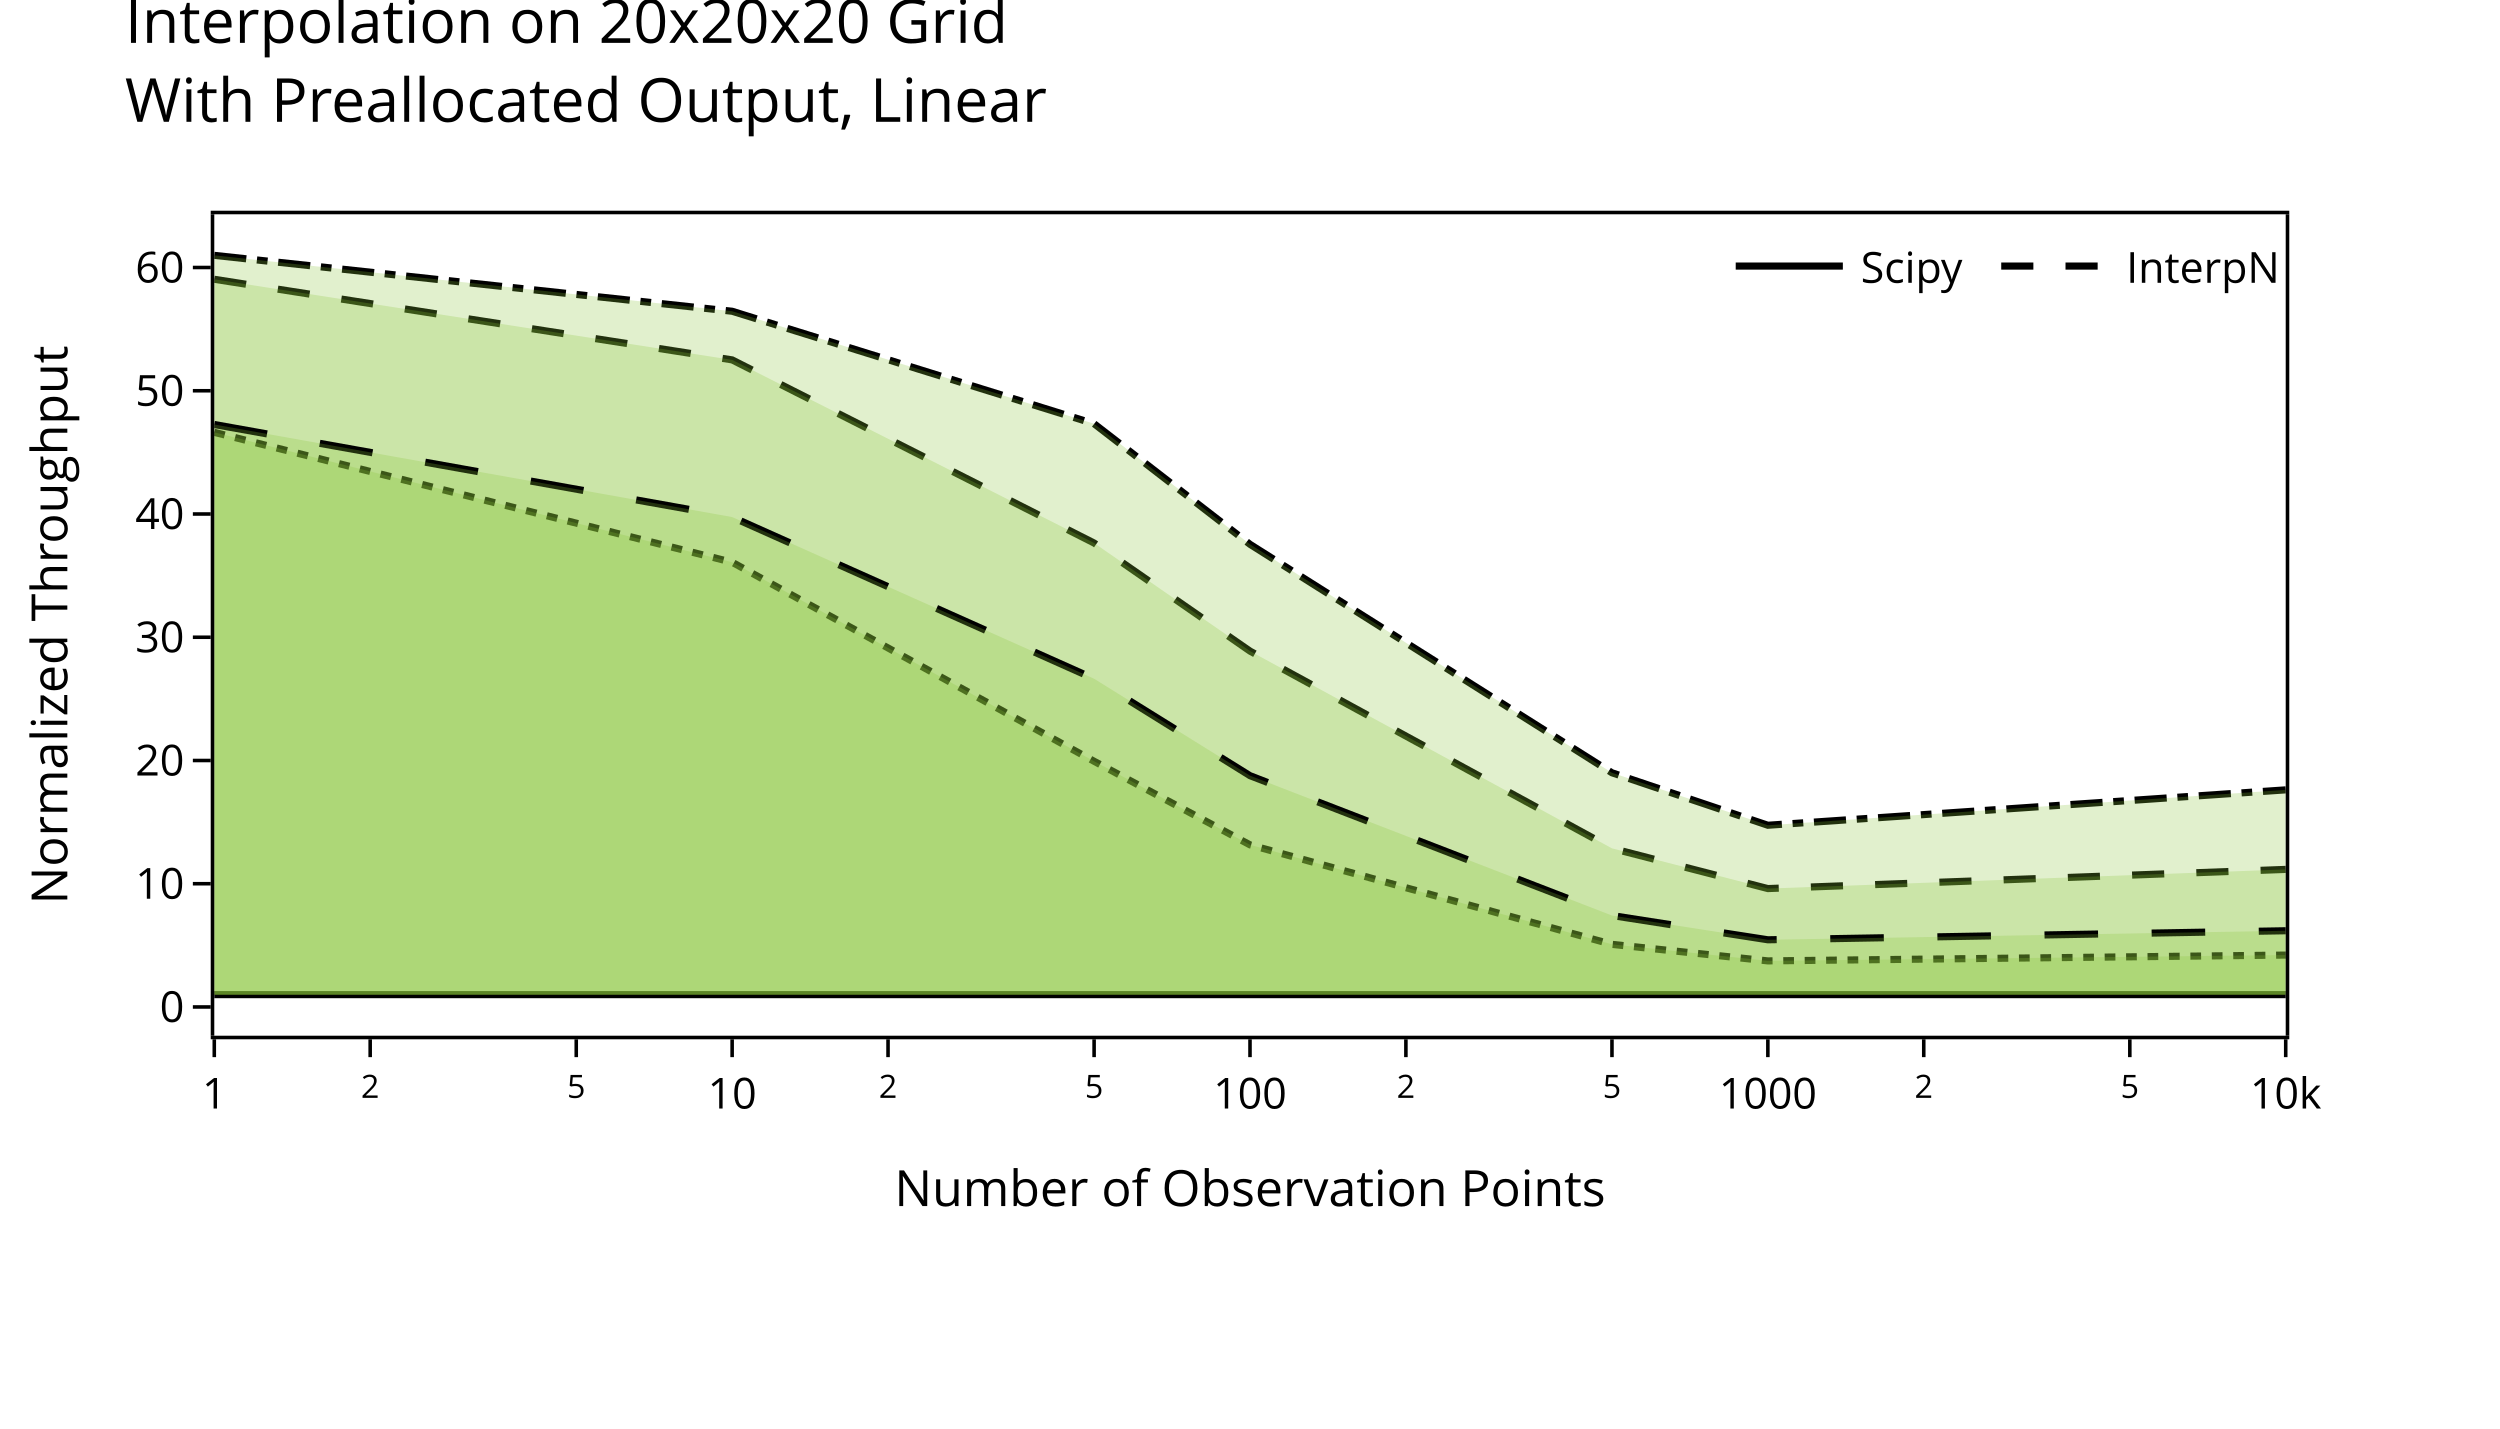
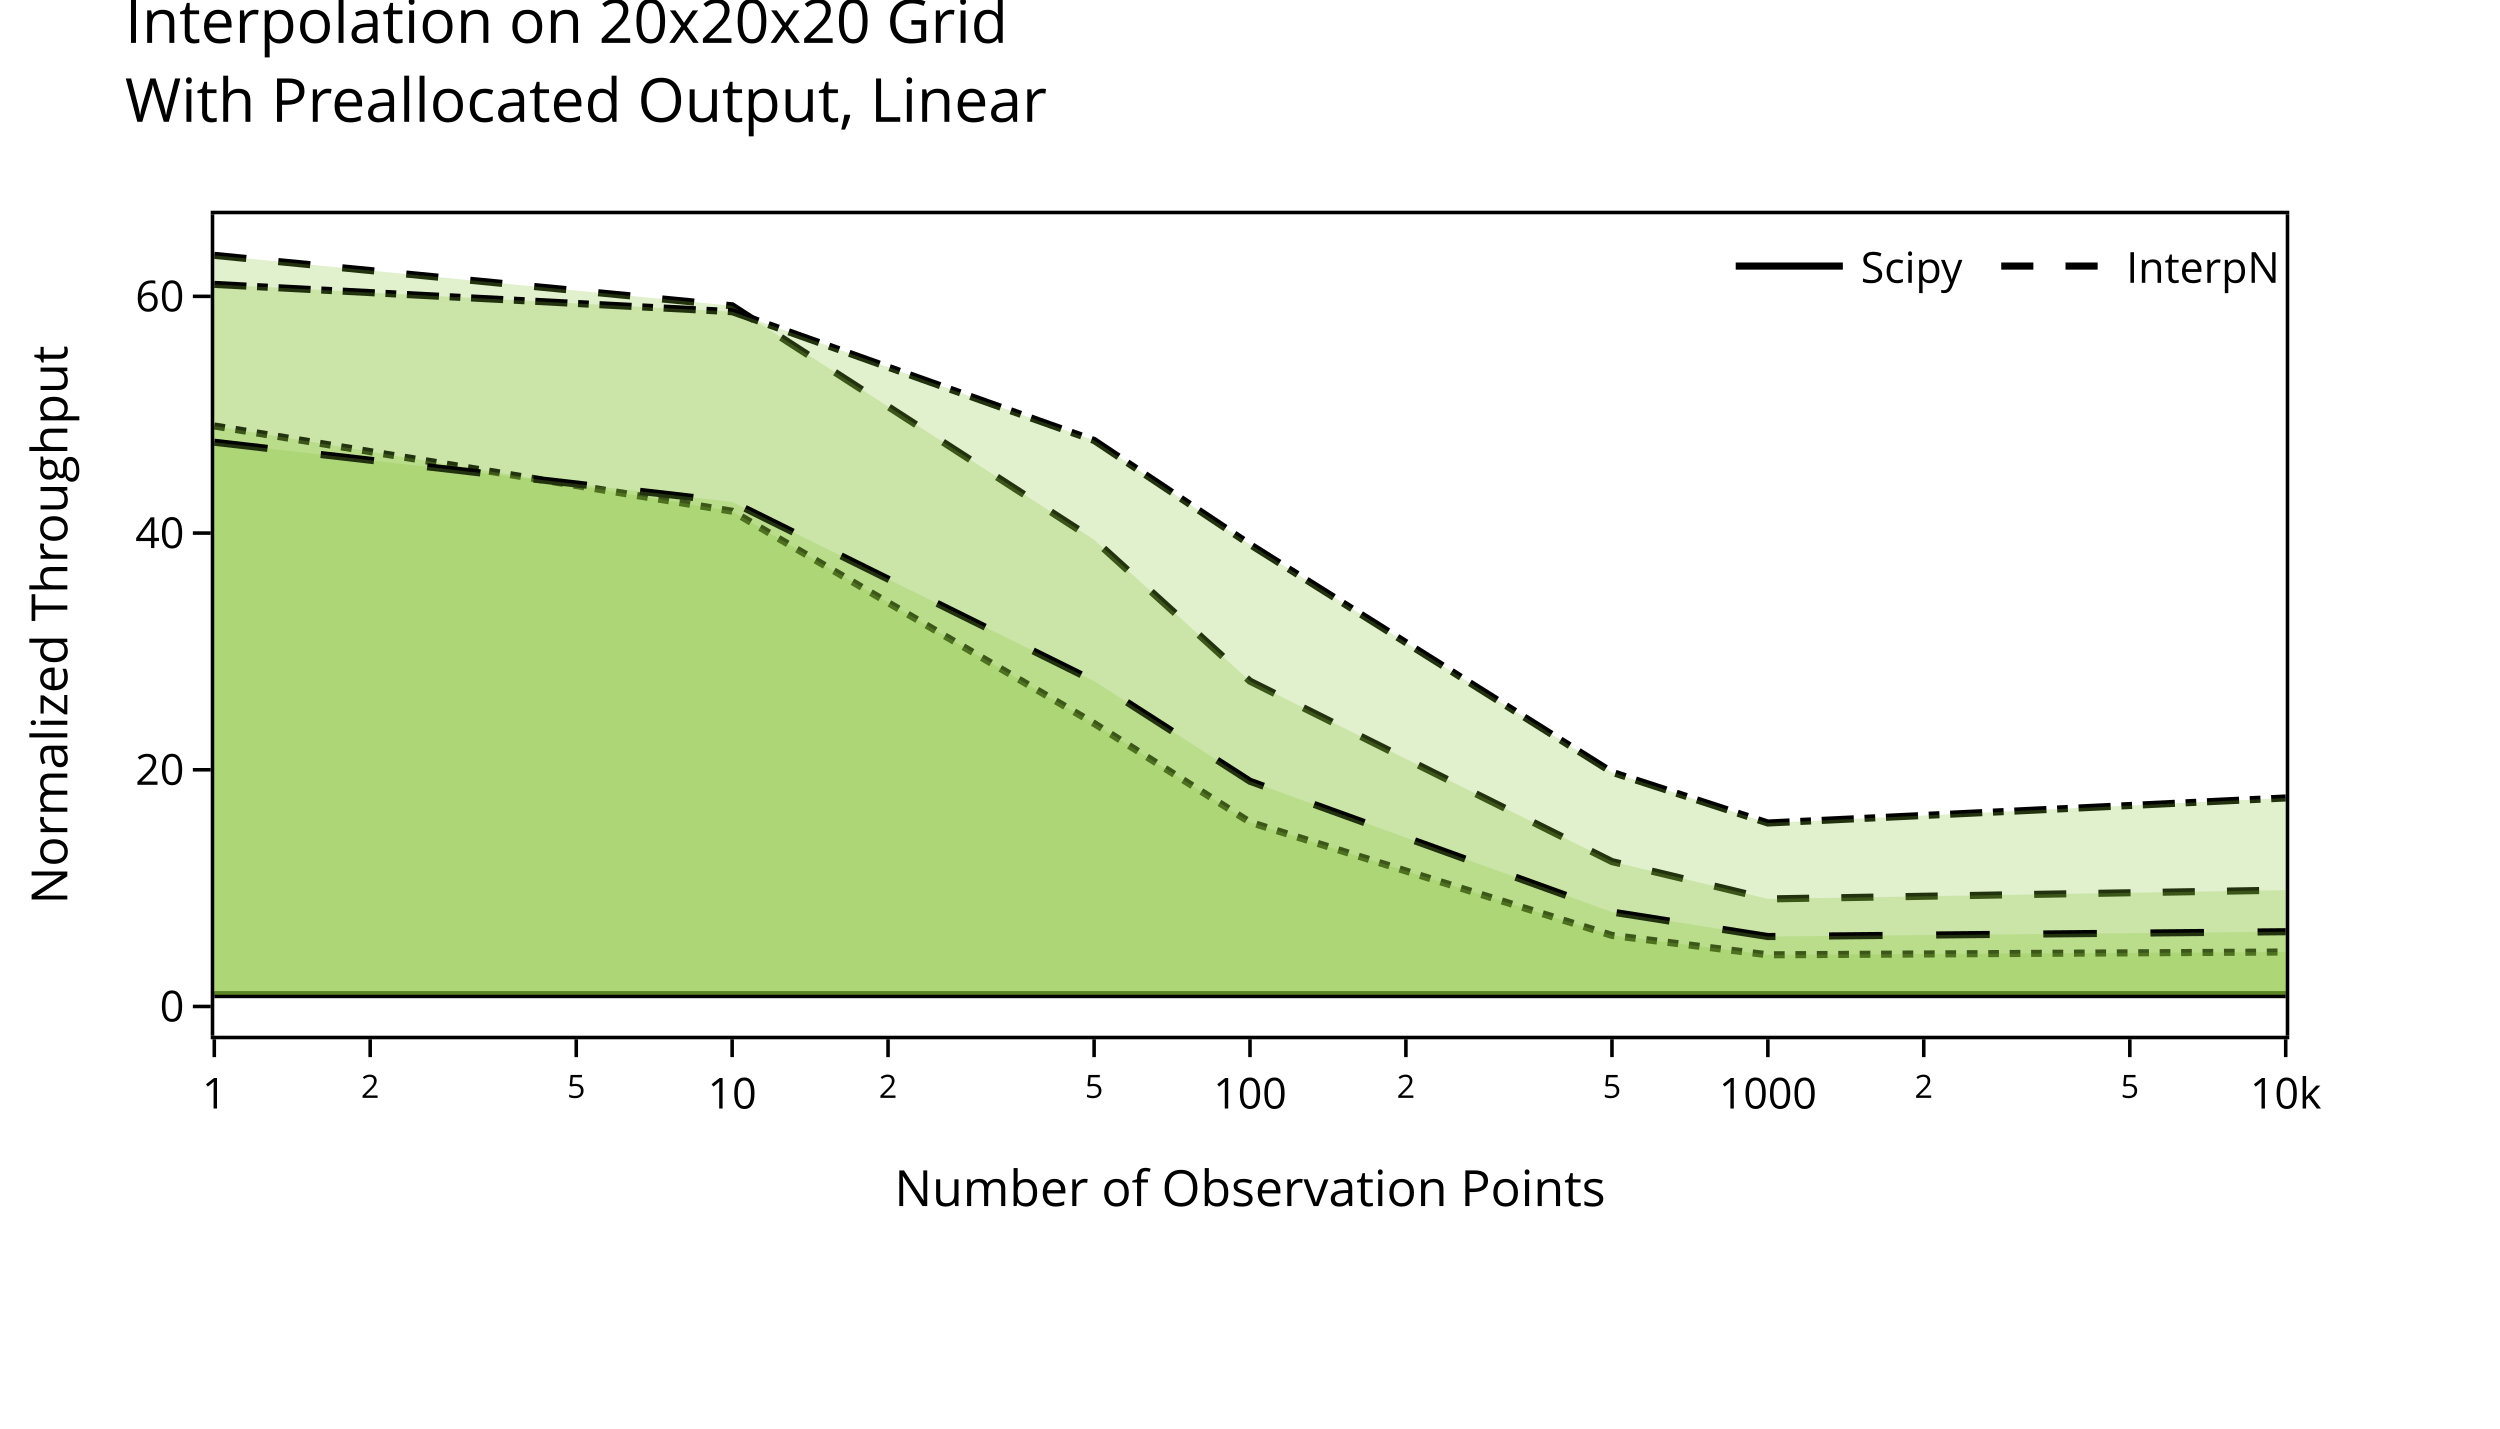
<svg xmlns="http://www.w3.org/2000/svg" class="main-svg" width="700" height="400" style="" viewBox="0 0 700 400">
  <rect x="0" y="0" width="700" height="400" style="fill: rgb(0, 0, 0); fill-opacity: 0;" />
-   <defs id="defs-2c59ed">
+   <defs id="defs-e33399">
    <g class="clips">
-       <clipPath id="clip2c59edxyplot" class="plotclip">
+       <clipPath id="clipe33399xyplot" class="plotclip">
        <rect width="580" height="230" />
      </clipPath>
-       <clipPath class="axesclip" id="clip2c59edx">
+       <clipPath class="axesclip" id="clipe33399x">
        <rect x="60" y="0" width="580" height="400" />
      </clipPath>
-       <clipPath class="axesclip" id="clip2c59edy">
+       <clipPath class="axesclip" id="clipe33399y">
        <rect x="0" y="60" width="700" height="230" />
      </clipPath>
-       <clipPath class="axesclip" id="clip2c59edxy">
+       <clipPath class="axesclip" id="clipe33399xy">
        <rect x="60" y="60" width="580" height="230" />
      </clipPath>
    </g>
    <g class="gradients" />
    <g class="patterns" />
  </defs>
  <g class="bglayer">
    <rect class="bg" x="60" y="60" width="580" height="230" style="fill: rgb(0, 0, 0); fill-opacity: 0; stroke-width: 0;" />
  </g>
  <g class="layer-below">
    <g class="imagelayer" />
    <g class="shapelayer" />
  </g>
  <g class="cartesianlayer">
    <g class="subplot xy">
      <g class="layer-subplot">
        <g class="shapelayer" />
        <g class="imagelayer" />
      </g>
      <g class="minor-gridlayer">
        <g class="x" />
        <g class="y" />
      </g>
      <g class="gridlayer">
        <g class="x" />
        <g class="y" />
      </g>
      <g class="zerolinelayer" />
      <g class="layer-between">
        <g class="shapelayer" />
        <g class="imagelayer" />
      </g>
      <path class="xlines-below" />
      <path class="ylines-below" />
      <g class="overlines-below" />
      <g class="xaxislayer-below" />
      <g class="yaxislayer-below" />
      <g class="overaxes-below" />
      <g class="overplot">
-         <g class="xy" transform="translate(60,60)" clip-path="url(#clip2c59edxyplot)">
+         <g class="xy" transform="translate(60,60)" clip-path="url(#clipe33399xyplot)">
          <g class="scatterlayer mlayer">
-             <g class="trace scatter traceb86ae7" style="stroke-miterlimit: 2; opacity: 1;">
+             <g class="trace scatter tracec6c551" style="stroke-miterlimit: 2; opacity: 1;">
              <g class="fills" />
              <g class="errorbars" />
              <g class="lines">
                <path class="js-line" d="M0,218.5L580,218.5" style="vector-effect: none; fill: none; stroke: rgb(0, 0, 0); stroke-opacity: 1; stroke-width: 2px; opacity: 1;" />
              </g>
              <g class="points" />
              <g class="text" />
            </g>
-             <g class="trace scatter tracedc1584" style="stroke-miterlimit: 2; opacity: 1;">
-               <g class="fills" />
-               <g class="errorbars" />
-               <g class="lines">
-                 <path class="js-line" d="M0,18.2L145,40.77L246.35,92.05L290,122.31L391.35,177.54L435,188.8L580,183.43" style="vector-effect: none; fill: none; stroke: rgb(0, 0, 0); stroke-opacity: 1; stroke-dasharray: 9px, 9px; stroke-width: 2px; opacity: 1;" />
-               </g>
-               <g class="points" />
-               <g class="text" />
-             </g>
-             <g class="trace scatter trace0d46cb" style="stroke-miterlimit: 2; opacity: 1;">
+             <g class="trace scatter trace7364eb" style="stroke-miterlimit: 2; opacity: 1;">
+               <g class="fills" />
+               <g class="errorbars" />
+               <g class="lines">
+                 <path class="js-line" d="M0,11.5L145,25.62L246.35,91.13L290,130.73L391.35,181.25L435,191.7L580,189.23" style="vector-effect: none; fill: none; stroke: rgb(0, 0, 0); stroke-opacity: 1; stroke-dasharray: 9px, 9px; stroke-width: 2px; opacity: 1;" />
+               </g>
+               <g class="points" />
+               <g class="text" />
+             </g>
+             <g class="trace scatter trace2c1fe1" style="stroke-miterlimit: 2; opacity: 1;">
              <g class="fills">
                <g>
-                   <path class="js-fill" d="M0,18.2L145,40.77L246.35,92.05L290,122.31L391.35,177.54L435,188.8L580,183.43L580,218.5L435,218.5L0,218.5Z" style="fill: rgb(139, 196, 59); fill-opacity: 0.25; stroke-width: 0;" />
+                   <path class="js-fill" d="M0,11.5L145,25.62L246.35,91.13L290,130.73L391.35,181.25L435,191.7L580,189.23L580,218.5L435,218.5L0,218.5Z" style="fill: rgb(139, 196, 59); fill-opacity: 0.25; stroke-width: 0;" />
                </g>
              </g>
              <g class="errorbars" />
              <g class="lines">
-                 <path class="js-line" d="M0,18.2L145,40.77L246.35,92.05L290,122.31L391.35,177.54L435,188.8L580,183.43L580,218.5L435,218.5L0,218.5" style="vector-effect: none; fill: none; stroke: rgb(0, 204, 150); stroke-opacity: 1; stroke-width: 0px; opacity: 1;" />
-               </g>
-               <g class="points" />
-               <g class="text" />
-             </g>
-             <g class="trace scatter trace9f5bbf" style="stroke-miterlimit: 2; opacity: 1;">
-               <g class="fills" />
-               <g class="errorbars" />
-               <g class="lines">
-                 <path class="js-line" d="M0,61.06L145,97.43L246.35,153.16L290,176.56L391.35,204.42L435,209.05L580,207.42" style="vector-effect: none; fill: none; stroke: rgb(0, 0, 0); stroke-opacity: 1; stroke-dasharray: 3px, 3px; stroke-width: 2px; opacity: 1;" />
-               </g>
-               <g class="points" />
-               <g class="text" />
-             </g>
-             <g class="trace scatter trace67e36e" style="stroke-miterlimit: 2; opacity: 1;">
+                 <path class="js-line" d="M0,11.5L145,25.62L246.35,91.13L290,130.73L391.35,181.25L435,191.7L580,189.23L580,218.5L435,218.5L0,218.5" style="vector-effect: none; fill: none; stroke: rgb(0, 204, 150); stroke-opacity: 1; stroke-width: 0px; opacity: 1;" />
+               </g>
+               <g class="points" />
+               <g class="text" />
+             </g>
+             <g class="trace scatter trace590c7f" style="stroke-miterlimit: 2; opacity: 1;">
+               <g class="fills" />
+               <g class="errorbars" />
+               <g class="lines">
+                 <path class="js-line" d="M0,59.27L145,83.14L246.35,142.56L290,170.23L391.35,201.91L435,207.35L580,206.56" style="vector-effect: none; fill: none; stroke: rgb(0, 0, 0); stroke-opacity: 1; stroke-dasharray: 3px, 3px; stroke-width: 2px; opacity: 1;" />
+               </g>
+               <g class="points" />
+               <g class="text" />
+             </g>
+             <g class="trace scatter trace302244" style="stroke-miterlimit: 2; opacity: 1;">
              <g class="fills">
                <g>
-                   <path class="js-fill" d="M0,61.06L145,97.43L246.35,153.16L290,176.56L391.35,204.42L435,209.05L580,207.42L580,218.5L435,218.5L0,218.5Z" style="fill: rgb(139, 196, 59); fill-opacity: 0.25; stroke-width: 0;" />
+                   <path class="js-fill" d="M0,59.27L145,83.14L246.35,142.56L290,170.23L391.35,201.91L435,207.35L580,206.56L580,218.5L435,218.5L0,218.5Z" style="fill: rgb(139, 196, 59); fill-opacity: 0.25; stroke-width: 0;" />
                </g>
              </g>
              <g class="errorbars" />
              <g class="lines">
-                 <path class="js-line" d="M0,61.06L145,97.43L246.35,153.16L290,176.56L391.35,204.42L435,209.05L580,207.42L580,218.5L435,218.5L0,218.5" style="vector-effect: none; fill: none; stroke: rgb(255, 161, 90); stroke-opacity: 1; stroke-width: 0px; opacity: 1;" />
-               </g>
-               <g class="points" />
-               <g class="text" />
-             </g>
-             <g class="trace scatter trace9ac0b3" style="stroke-miterlimit: 2; opacity: 1;">
-               <g class="fills" />
-               <g class="errorbars" />
-               <g class="lines">
-                 <path class="js-line" d="M0,11.5L145,27.15L246.35,58.65L290,92.41L391.35,156.38L435,171.07L580,161.16" style="vector-effect: none; fill: none; stroke: rgb(0, 0, 0); stroke-opacity: 1; stroke-dasharray: 9px, 3px, 3px, 3px; stroke-width: 2px; opacity: 1;" />
-               </g>
-               <g class="points" />
-               <g class="text" />
-             </g>
-             <g class="trace scatter traced6a134" style="stroke-miterlimit: 2; opacity: 1;">
+                 <path class="js-line" d="M0,59.27L145,83.14L246.35,142.56L290,170.23L391.35,201.91L435,207.35L580,206.56L580,218.5L435,218.5L0,218.5" style="vector-effect: none; fill: none; stroke: rgb(255, 161, 90); stroke-opacity: 1; stroke-width: 0px; opacity: 1;" />
+               </g>
+               <g class="points" />
+               <g class="text" />
+             </g>
+             <g class="trace scatter tracecc30d6" style="stroke-miterlimit: 2; opacity: 1;">
+               <g class="fills" />
+               <g class="errorbars" />
+               <g class="lines">
+                 <path class="js-line" d="M0,19.63L145,27.27L246.35,63.32L290,92.46L391.35,156.23L435,170.44L580,163.43" style="vector-effect: none; fill: none; stroke: rgb(0, 0, 0); stroke-opacity: 1; stroke-dasharray: 9px, 3px, 3px, 3px; stroke-width: 2px; opacity: 1;" />
+               </g>
+               <g class="points" />
+               <g class="text" />
+             </g>
+             <g class="trace scatter tracec947f3" style="stroke-miterlimit: 2; opacity: 1;">
              <g class="fills">
                <g>
-                   <path class="js-fill" d="M0,11.5L145,27.15L246.35,58.65L290,92.41L391.35,156.38L435,171.07L580,161.16L580,218.5L435,218.5L0,218.5Z" style="fill: rgb(139, 196, 59); fill-opacity: 0.25; stroke-width: 0;" />
+                   <path class="js-fill" d="M0,19.63L145,27.27L246.35,63.32L290,92.46L391.35,156.23L435,170.44L580,163.43L580,218.5L435,218.5L0,218.5Z" style="fill: rgb(139, 196, 59); fill-opacity: 0.25; stroke-width: 0;" />
                </g>
              </g>
              <g class="errorbars" />
              <g class="lines">
-                 <path class="js-line" d="M0,11.5L145,27.15L246.35,58.65L290,92.41L391.35,156.38L435,171.07L580,161.16L580,218.5L435,218.5L0,218.5" style="vector-effect: none; fill: none; stroke: rgb(255, 102, 146); stroke-opacity: 1; stroke-width: 0px; opacity: 1;" />
-               </g>
-               <g class="points" />
-               <g class="text" />
-             </g>
-             <g class="trace scatter trace1e8d21" style="stroke-miterlimit: 2; opacity: 1;">
-               <g class="fills" />
-               <g class="errorbars" />
-               <g class="lines">
-                 <path class="js-line" d="M0,58.86L145,84.78L246.35,130.05L290,157.19L391.35,196.35L435,203.14L580,200.61" style="vector-effect: none; fill: none; stroke: rgb(0, 0, 0); stroke-opacity: 1; stroke-dasharray: 15px, 15px; stroke-width: 2px; opacity: 1;" />
-               </g>
-               <g class="points" />
-               <g class="text" />
-             </g>
-             <g class="trace scatter trace9ad0e9" style="stroke-miterlimit: 2; opacity: 1;">
+                 <path class="js-line" d="M0,19.63L145,27.27L246.35,63.32L290,92.46L391.35,156.23L435,170.44L580,163.43L580,218.5L435,218.5L0,218.5" style="vector-effect: none; fill: none; stroke: rgb(255, 102, 146); stroke-opacity: 1; stroke-width: 0px; opacity: 1;" />
+               </g>
+               <g class="points" />
+               <g class="text" />
+             </g>
+             <g class="trace scatter traceb30816" style="stroke-miterlimit: 2; opacity: 1;">
+               <g class="fills" />
+               <g class="errorbars" />
+               <g class="lines">
+                 <path class="js-line" d="M0,63.83L145,80.55L246.35,130.7L290,158.76L391.35,195.37L435,202.23L580,200.88" style="vector-effect: none; fill: none; stroke: rgb(0, 0, 0); stroke-opacity: 1; stroke-dasharray: 15px, 15px; stroke-width: 2px; opacity: 1;" />
+               </g>
+               <g class="points" />
+               <g class="text" />
+             </g>
+             <g class="trace scatter trace6e405e" style="stroke-miterlimit: 2; opacity: 1;">
              <g class="fills">
                <g>
-                   <path class="js-fill" d="M0,58.86L145,84.78L246.35,130.05L290,157.19L391.35,196.35L435,203.14L580,200.61L580,218.5L435,218.5L0,218.5Z" style="fill: rgb(139, 196, 59); fill-opacity: 0.25; stroke-width: 0;" />
+                   <path class="js-fill" d="M0,63.83L145,80.55L246.35,130.7L290,158.76L391.35,195.37L435,202.23L580,200.88L580,218.5L435,218.5L0,218.5Z" style="fill: rgb(139, 196, 59); fill-opacity: 0.25; stroke-width: 0;" />
                </g>
              </g>
              <g class="errorbars" />
              <g class="lines">
-                 <path class="js-line" d="M0,58.86L145,84.78L246.35,130.05L290,157.19L391.35,196.35L435,203.14L580,200.61L580,218.5L435,218.5L0,218.5" style="vector-effect: none; fill: none; stroke: rgb(255, 151, 255); stroke-opacity: 1; stroke-width: 0px; opacity: 1;" />
+                 <path class="js-line" d="M0,63.83L145,80.55L246.35,130.7L290,158.76L391.35,195.37L435,202.23L580,200.88L580,218.5L435,218.5L0,218.5" style="vector-effect: none; fill: none; stroke: rgb(255, 151, 255); stroke-opacity: 1; stroke-width: 0px; opacity: 1;" />
              </g>
              <g class="points" />
              <g class="text" />
            </g>
          </g>
        </g>
      </g>
      <path class="xlines-above crisp" d="M59,290.5H641M59,59.5H641" style="fill: none; stroke-width: 1px; stroke: rgb(0, 0, 0); stroke-opacity: 1;" />
      <path class="ylines-above crisp" d="M59.5,60V290M640.5,60V290" style="fill: none; stroke-width: 1px; stroke: rgb(0, 0, 0); stroke-opacity: 1;" />
      <g class="overlines-above" />
      <g class="xaxislayer-above">
        <path class="xtick ticks crisp" d="M0,291v5" transform="translate(60,0)" style="stroke: rgb(0, 0, 0); stroke-opacity: 1; stroke-width: 1px;" />
        <path class="xtick ticks crisp" d="M0,291v5" transform="translate(103.65,0)" style="stroke: rgb(0, 0, 0); stroke-opacity: 1; stroke-width: 1px;" />
        <path class="xtick ticks crisp" d="M0,291v5" transform="translate(161.35,0)" style="stroke: rgb(0, 0, 0); stroke-opacity: 1; stroke-width: 1px;" />
        <path class="xtick ticks crisp" d="M0,291v5" transform="translate(205,0)" style="stroke: rgb(0, 0, 0); stroke-opacity: 1; stroke-width: 1px;" />
        <path class="xtick ticks crisp" d="M0,291v5" transform="translate(248.65,0)" style="stroke: rgb(0, 0, 0); stroke-opacity: 1; stroke-width: 1px;" />
        <path class="xtick ticks crisp" d="M0,291v5" transform="translate(306.35,0)" style="stroke: rgb(0, 0, 0); stroke-opacity: 1; stroke-width: 1px;" />
        <path class="xtick ticks crisp" d="M0,291v5" transform="translate(350,0)" style="stroke: rgb(0, 0, 0); stroke-opacity: 1; stroke-width: 1px;" />
        <path class="xtick ticks crisp" d="M0,291v5" transform="translate(393.65,0)" style="stroke: rgb(0, 0, 0); stroke-opacity: 1; stroke-width: 1px;" />
        <path class="xtick ticks crisp" d="M0,291v5" transform="translate(451.35,0)" style="stroke: rgb(0, 0, 0); stroke-opacity: 1; stroke-width: 1px;" />
        <path class="xtick ticks crisp" d="M0,291v5" transform="translate(495,0)" style="stroke: rgb(0, 0, 0); stroke-opacity: 1; stroke-width: 1px;" />
        <path class="xtick ticks crisp" d="M0,291v5" transform="translate(538.65,0)" style="stroke: rgb(0, 0, 0); stroke-opacity: 1; stroke-width: 1px;" />
        <path class="xtick ticks crisp" d="M0,291v5" transform="translate(596.35,0)" style="stroke: rgb(0, 0, 0); stroke-opacity: 1; stroke-width: 1px;" />
        <path class="xtick ticks crisp" d="M0,291v5" transform="translate(640,0)" style="stroke: rgb(0, 0, 0); stroke-opacity: 1; stroke-width: 1px;" />
        <g class="xtick">
          <text text-anchor="middle" x="0" y="310.4" transform="translate(60,0)" style="font-family: 'Open Sans', verdana, arial, sans-serif; font-size: 12px; fill: rgb(0, 0, 0); fill-opacity: 1; white-space: pre; opacity: 1;">1</text>
        </g>
        <g class="xtick">
          <text text-anchor="middle" x="0" y="307.4" style="font-family: 'Open Sans', verdana, arial, sans-serif; font-size: 9px; fill: rgb(0, 0, 0); fill-opacity: 1; white-space: pre; opacity: 1;" transform="translate(103.65,0)">2</text>
        </g>
        <g class="xtick">
          <text text-anchor="middle" x="0" y="307.4" style="font-family: 'Open Sans', verdana, arial, sans-serif; font-size: 9px; fill: rgb(0, 0, 0); fill-opacity: 1; white-space: pre; opacity: 1;" transform="translate(161.35,0)">5</text>
        </g>
        <g class="xtick">
          <text text-anchor="middle" x="0" y="310.4" style="font-family: 'Open Sans', verdana, arial, sans-serif; font-size: 12px; fill: rgb(0, 0, 0); fill-opacity: 1; white-space: pre; opacity: 1;" transform="translate(205,0)">10</text>
        </g>
        <g class="xtick">
          <text text-anchor="middle" x="0" y="307.4" style="font-family: 'Open Sans', verdana, arial, sans-serif; font-size: 9px; fill: rgb(0, 0, 0); fill-opacity: 1; white-space: pre; opacity: 1;" transform="translate(248.65,0)">2</text>
        </g>
        <g class="xtick">
          <text text-anchor="middle" x="0" y="307.4" style="font-family: 'Open Sans', verdana, arial, sans-serif; font-size: 9px; fill: rgb(0, 0, 0); fill-opacity: 1; white-space: pre; opacity: 1;" transform="translate(306.35,0)">5</text>
        </g>
        <g class="xtick">
          <text text-anchor="middle" x="0" y="310.4" style="font-family: 'Open Sans', verdana, arial, sans-serif; font-size: 12px; fill: rgb(0, 0, 0); fill-opacity: 1; white-space: pre; opacity: 1;" transform="translate(350,0)">100</text>
        </g>
        <g class="xtick">
          <text text-anchor="middle" x="0" y="307.4" style="font-family: 'Open Sans', verdana, arial, sans-serif; font-size: 9px; fill: rgb(0, 0, 0); fill-opacity: 1; white-space: pre; opacity: 1;" transform="translate(393.65,0)">2</text>
        </g>
        <g class="xtick">
          <text text-anchor="middle" x="0" y="307.4" style="font-family: 'Open Sans', verdana, arial, sans-serif; font-size: 9px; fill: rgb(0, 0, 0); fill-opacity: 1; white-space: pre; opacity: 1;" transform="translate(451.35,0)">5</text>
        </g>
        <g class="xtick">
          <text text-anchor="middle" x="0" y="310.4" style="font-family: 'Open Sans', verdana, arial, sans-serif; font-size: 12px; fill: rgb(0, 0, 0); fill-opacity: 1; white-space: pre; opacity: 1;" transform="translate(495,0)">1000</text>
        </g>
        <g class="xtick">
          <text text-anchor="middle" x="0" y="307.4" style="font-family: 'Open Sans', verdana, arial, sans-serif; font-size: 9px; fill: rgb(0, 0, 0); fill-opacity: 1; white-space: pre; opacity: 1;" transform="translate(538.65,0)">2</text>
        </g>
        <g class="xtick">
          <text text-anchor="middle" x="0" y="307.4" style="font-family: 'Open Sans', verdana, arial, sans-serif; font-size: 9px; fill: rgb(0, 0, 0); fill-opacity: 1; white-space: pre; opacity: 1;" transform="translate(596.35,0)">5</text>
        </g>
        <g class="xtick">
          <text text-anchor="middle" x="0" y="310.4" style="font-family: 'Open Sans', verdana, arial, sans-serif; font-size: 12px; fill: rgb(0, 0, 0); fill-opacity: 1; white-space: pre; opacity: 1;" transform="translate(640,0)">10k</text>
        </g>
      </g>
      <g class="yaxislayer-above">
-         <path class="ytick ticks crisp" d="M59,0h-5" transform="translate(0,281.95)" style="stroke: rgb(0, 0, 0); stroke-opacity: 1; stroke-width: 1px;" />
-         <path class="ytick ticks crisp" d="M59,0h-5" transform="translate(0,247.44)" style="stroke: rgb(0, 0, 0); stroke-opacity: 1; stroke-width: 1px;" />
-         <path class="ytick ticks crisp" d="M59,0h-5" transform="translate(0,212.94)" style="stroke: rgb(0, 0, 0); stroke-opacity: 1; stroke-width: 1px;" />
-         <path class="ytick ticks crisp" d="M59,0h-5" transform="translate(0,178.43)" style="stroke: rgb(0, 0, 0); stroke-opacity: 1; stroke-width: 1px;" />
-         <path class="ytick ticks crisp" d="M59,0h-5" transform="translate(0,143.92)" style="stroke: rgb(0, 0, 0); stroke-opacity: 1; stroke-width: 1px;" />
-         <path class="ytick ticks crisp" d="M59,0h-5" transform="translate(0,109.41)" style="stroke: rgb(0, 0, 0); stroke-opacity: 1; stroke-width: 1px;" />
-         <path class="ytick ticks crisp" d="M59,0h-5" transform="translate(0,74.9)" style="stroke: rgb(0, 0, 0); stroke-opacity: 1; stroke-width: 1px;" />
+         <path class="ytick ticks crisp" d="M59,0h-5" transform="translate(0,281.81)" style="stroke: rgb(0, 0, 0); stroke-opacity: 1; stroke-width: 1px;" />
+         <path class="ytick ticks crisp" d="M59,0h-5" transform="translate(0,215.54)" style="stroke: rgb(0, 0, 0); stroke-opacity: 1; stroke-width: 1px;" />
+         <path class="ytick ticks crisp" d="M59,0h-5" transform="translate(0,149.26)" style="stroke: rgb(0, 0, 0); stroke-opacity: 1; stroke-width: 1px;" />
+         <path class="ytick ticks crisp" d="M59,0h-5" transform="translate(0,82.98)" style="stroke: rgb(0, 0, 0); stroke-opacity: 1; stroke-width: 1px;" />
        <g class="ytick">
-           <text text-anchor="end" x="51.6" y="4.2" transform="translate(0,281.95)" style="font-family: 'Open Sans', verdana, arial, sans-serif; font-size: 12px; fill: rgb(0, 0, 0); fill-opacity: 1; white-space: pre; opacity: 1;">0</text>
+           <text text-anchor="end" x="51.6" y="4.2" transform="translate(0,281.81)" style="font-family: 'Open Sans', verdana, arial, sans-serif; font-size: 12px; fill: rgb(0, 0, 0); fill-opacity: 1; white-space: pre; opacity: 1;">0</text>
        </g>
        <g class="ytick">
-           <text text-anchor="end" x="51.6" y="4.2" style="font-family: 'Open Sans', verdana, arial, sans-serif; font-size: 12px; fill: rgb(0, 0, 0); fill-opacity: 1; white-space: pre; opacity: 1;" transform="translate(0,247.44)">10</text>
+           <text text-anchor="end" x="51.6" y="4.2" style="font-family: 'Open Sans', verdana, arial, sans-serif; font-size: 12px; fill: rgb(0, 0, 0); fill-opacity: 1; white-space: pre; opacity: 1;" transform="translate(0,215.54)">20</text>
        </g>
        <g class="ytick">
-           <text text-anchor="end" x="51.6" y="4.2" style="font-family: 'Open Sans', verdana, arial, sans-serif; font-size: 12px; fill: rgb(0, 0, 0); fill-opacity: 1; white-space: pre; opacity: 1;" transform="translate(0,212.94)">20</text>
+           <text text-anchor="end" x="51.6" y="4.2" style="font-family: 'Open Sans', verdana, arial, sans-serif; font-size: 12px; fill: rgb(0, 0, 0); fill-opacity: 1; white-space: pre; opacity: 1;" transform="translate(0,149.26)">40</text>
        </g>
        <g class="ytick">
-           <text text-anchor="end" x="51.6" y="4.2" style="font-family: 'Open Sans', verdana, arial, sans-serif; font-size: 12px; fill: rgb(0, 0, 0); fill-opacity: 1; white-space: pre; opacity: 1;" transform="translate(0,178.43)">30</text>
-         </g>
-         <g class="ytick">
-           <text text-anchor="end" x="51.6" y="4.2" style="font-family: 'Open Sans', verdana, arial, sans-serif; font-size: 12px; fill: rgb(0, 0, 0); fill-opacity: 1; white-space: pre; opacity: 1;" transform="translate(0,143.92)">40</text>
-         </g>
-         <g class="ytick">
-           <text text-anchor="end" x="51.6" y="4.2" style="font-family: 'Open Sans', verdana, arial, sans-serif; font-size: 12px; fill: rgb(0, 0, 0); fill-opacity: 1; white-space: pre; opacity: 1;" transform="translate(0,109.41)">50</text>
-         </g>
-         <g class="ytick">
-           <text text-anchor="end" x="51.6" y="4.2" style="font-family: 'Open Sans', verdana, arial, sans-serif; font-size: 12px; fill: rgb(0, 0, 0); fill-opacity: 1; white-space: pre; opacity: 1;" transform="translate(0,74.9)">60</text>
+           <text text-anchor="end" x="51.6" y="4.2" style="font-family: 'Open Sans', verdana, arial, sans-serif; font-size: 12px; fill: rgb(0, 0, 0); fill-opacity: 1; white-space: pre; opacity: 1;" transform="translate(0,82.98)">60</text>
        </g>
      </g>
      <g class="overaxes-above" />
    </g>
  </g>
  <g class="polarlayer" />
  <g class="smithlayer" />
  <g class="ternarylayer" />
  <g class="geolayer" />
  <g class="funnelarealayer" />
  <g class="pielayer" />
  <g class="iciclelayer" />
  <g class="treemaplayer" />
  <g class="sunburstlayer" />
  <g class="glimages" />
-   <defs id="topdefs-2c59ed">
+   <defs id="topdefs-e33399">
    <g class="clips" />
-     <clipPath id="legend2c59ed">
+     <clipPath id="legende33399">
      <rect width="159" height="29" x="0" y="0" />
    </clipPath>
  </defs>
  <g class="layer-above">
    <g class="imagelayer" />
    <g class="shapelayer" />
  </g>
  <g class="infolayer">
    <g class="legend" pointer-events="all" transform="translate(481,60)">
      <rect class="bg" shape-rendering="crispEdges" width="159" height="29" x="0" y="0" style="stroke: rgb(68, 68, 68); stroke-opacity: 1; fill: rgb(0, 0, 0); fill-opacity: 0; stroke-width: 0px;" />
-       <g class="scrollbox" transform="" clip-path="url(#legend2c59ed)">
+       <g class="scrollbox" transform="" clip-path="url(#legende33399)">
        <g class="groups">
          <g class="traces" transform="translate(0,14.5)" style="opacity: 1;">
            <text class="legendtext" text-anchor="start" x="40" y="4.68" style="font-family: 'Open Sans', verdana, arial, sans-serif; font-size: 12px; fill: rgb(0, 0, 0); fill-opacity: 1; white-space: pre;">Scipy</text>
            <g class="layers" style="opacity: 1;">
              <g class="legendfill" />
              <g class="legendlines">
                <path class="js-line" d="M5,0h30" style="fill: none; stroke: rgb(0, 0, 0); stroke-opacity: 1; stroke-width: 2px;" />
              </g>
              <g class="legendsymbols">
                <g class="legendpoints" />
              </g>
            </g>
            <rect class="legendtoggle" x="0" y="-9.5" width="71.844" height="19" style="fill: rgb(0, 0, 0); fill-opacity: 0;" />
          </g>
          <g class="traces" transform="translate(74.34375,14.5)" style="opacity: 1;">
            <text class="legendtext" text-anchor="start" x="40" y="4.68" style="font-family: 'Open Sans', verdana, arial, sans-serif; font-size: 12px; fill: rgb(0, 0, 0); fill-opacity: 1; white-space: pre;">InterpN</text>
            <g class="layers" style="opacity: 1;">
              <g class="legendfill" />
              <g class="legendlines">
                <path class="js-line" d="M5,0h30" style="fill: none; stroke: rgb(0, 0, 0); stroke-opacity: 1; stroke-dasharray: 9px, 9px; stroke-width: 2px;" />
              </g>
              <g class="legendsymbols">
                <g class="legendpoints" />
              </g>
            </g>
            <rect class="legendtoggle" x="0" y="-9.5" width="81.859" height="19" style="fill: rgb(0, 0, 0); fill-opacity: 0;" />
          </g>
        </g>
      </g>
      <rect class="scrollbar" rx="20" ry="3" width="0" height="0" x="0" y="0" style="fill: rgb(128, 139, 164); fill-opacity: 1;" />
    </g>
    <g class="g-gtitle">
      <text class="gtitle" x="35" y="12" text-anchor="start" dy="0.7em" style="opacity: 1; font-family: 'Open Sans', verdana, arial, sans-serif; font-size: 17px; fill: rgb(0, 0, 0); fill-opacity: 1; white-space: pre;">
        <tspan class="line" dy="0em" x="35" y="12">Interpolation on 20x20x20 Grid</tspan>
        <tspan class="line" dy="1.3em" x="35" y="12">With Preallocated Output, Linear</tspan>
      </text>
    </g>
    <g class="g-xtitle">
      <text class="xtitle" x="350" y="337.706" text-anchor="middle" style="opacity: 1; font-family: 'Open Sans', verdana, arial, sans-serif; font-size: 14px; fill: rgb(0, 0, 0); fill-opacity: 1; white-space: pre;">Number of Observation Points</text>
    </g>
    <g class="g-ytitle">
      <text class="ytitle" transform="rotate(-90,18.85,175)" x="18.85" y="175" text-anchor="middle" style="opacity: 1; font-family: 'Open Sans', verdana, arial, sans-serif; font-size: 14px; fill: rgb(0, 0, 0); fill-opacity: 1; white-space: pre;">Normalized Throughput</text>
    </g>
  </g>
</svg>
